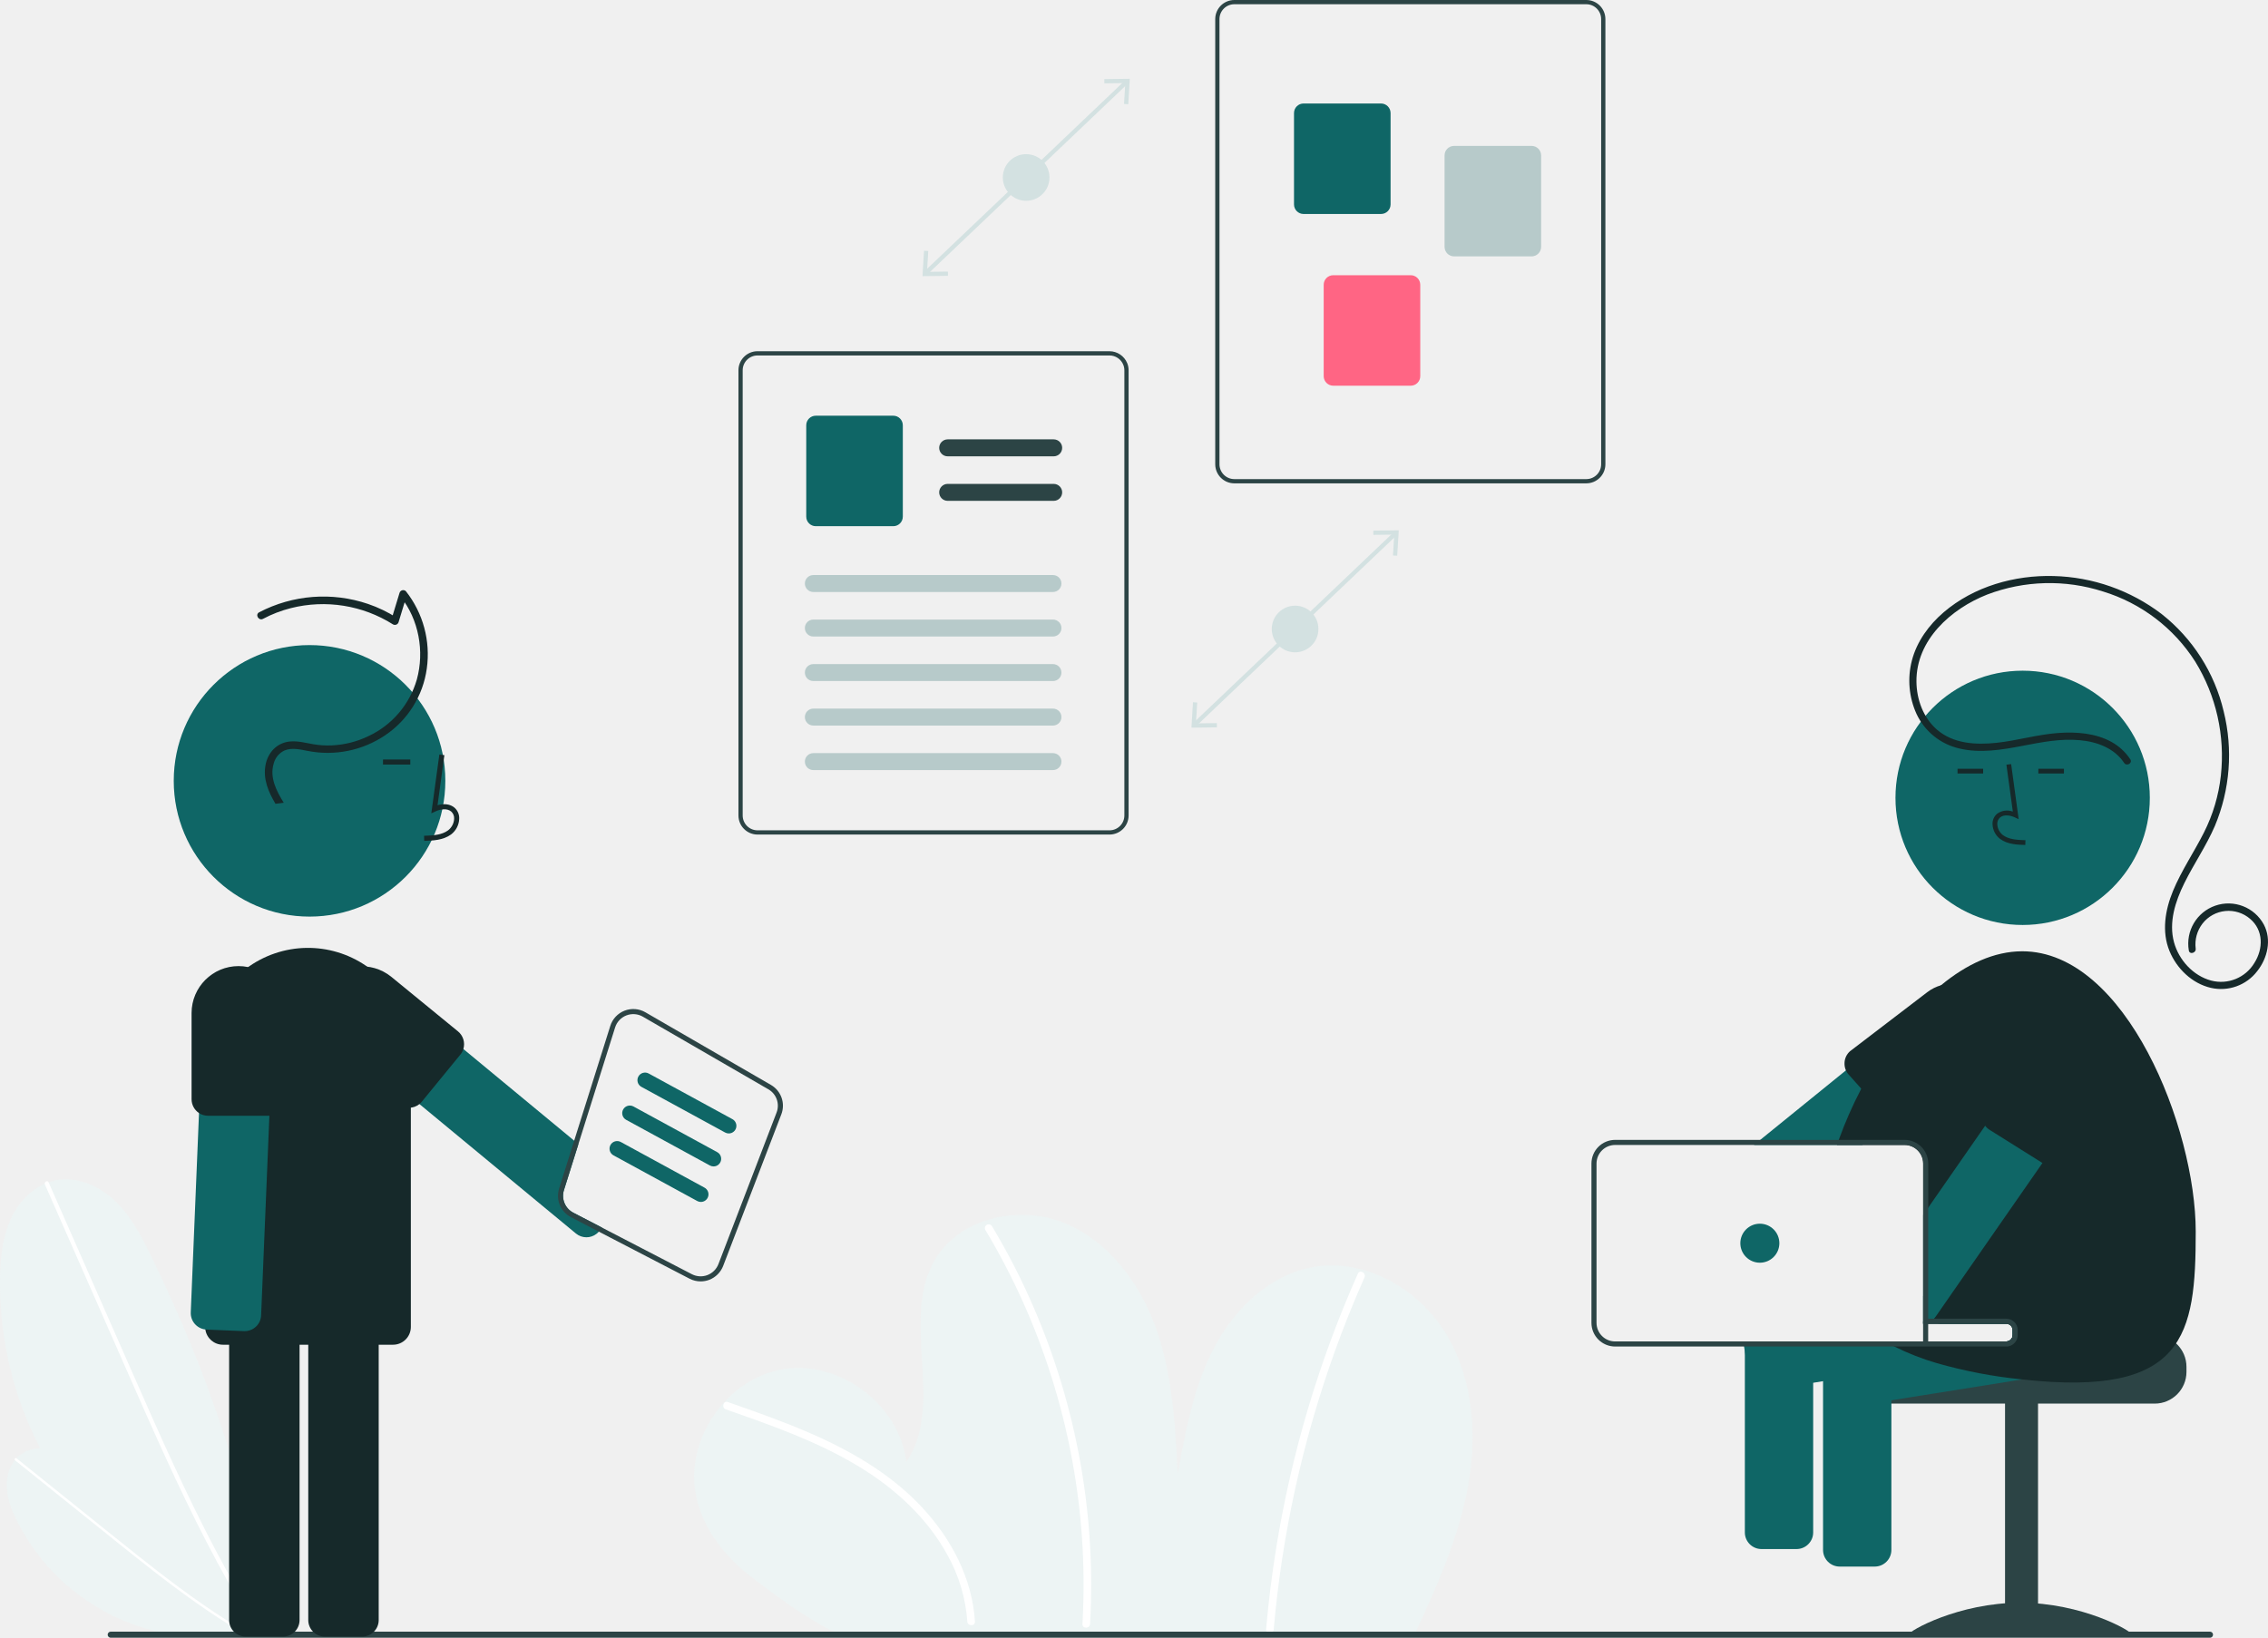
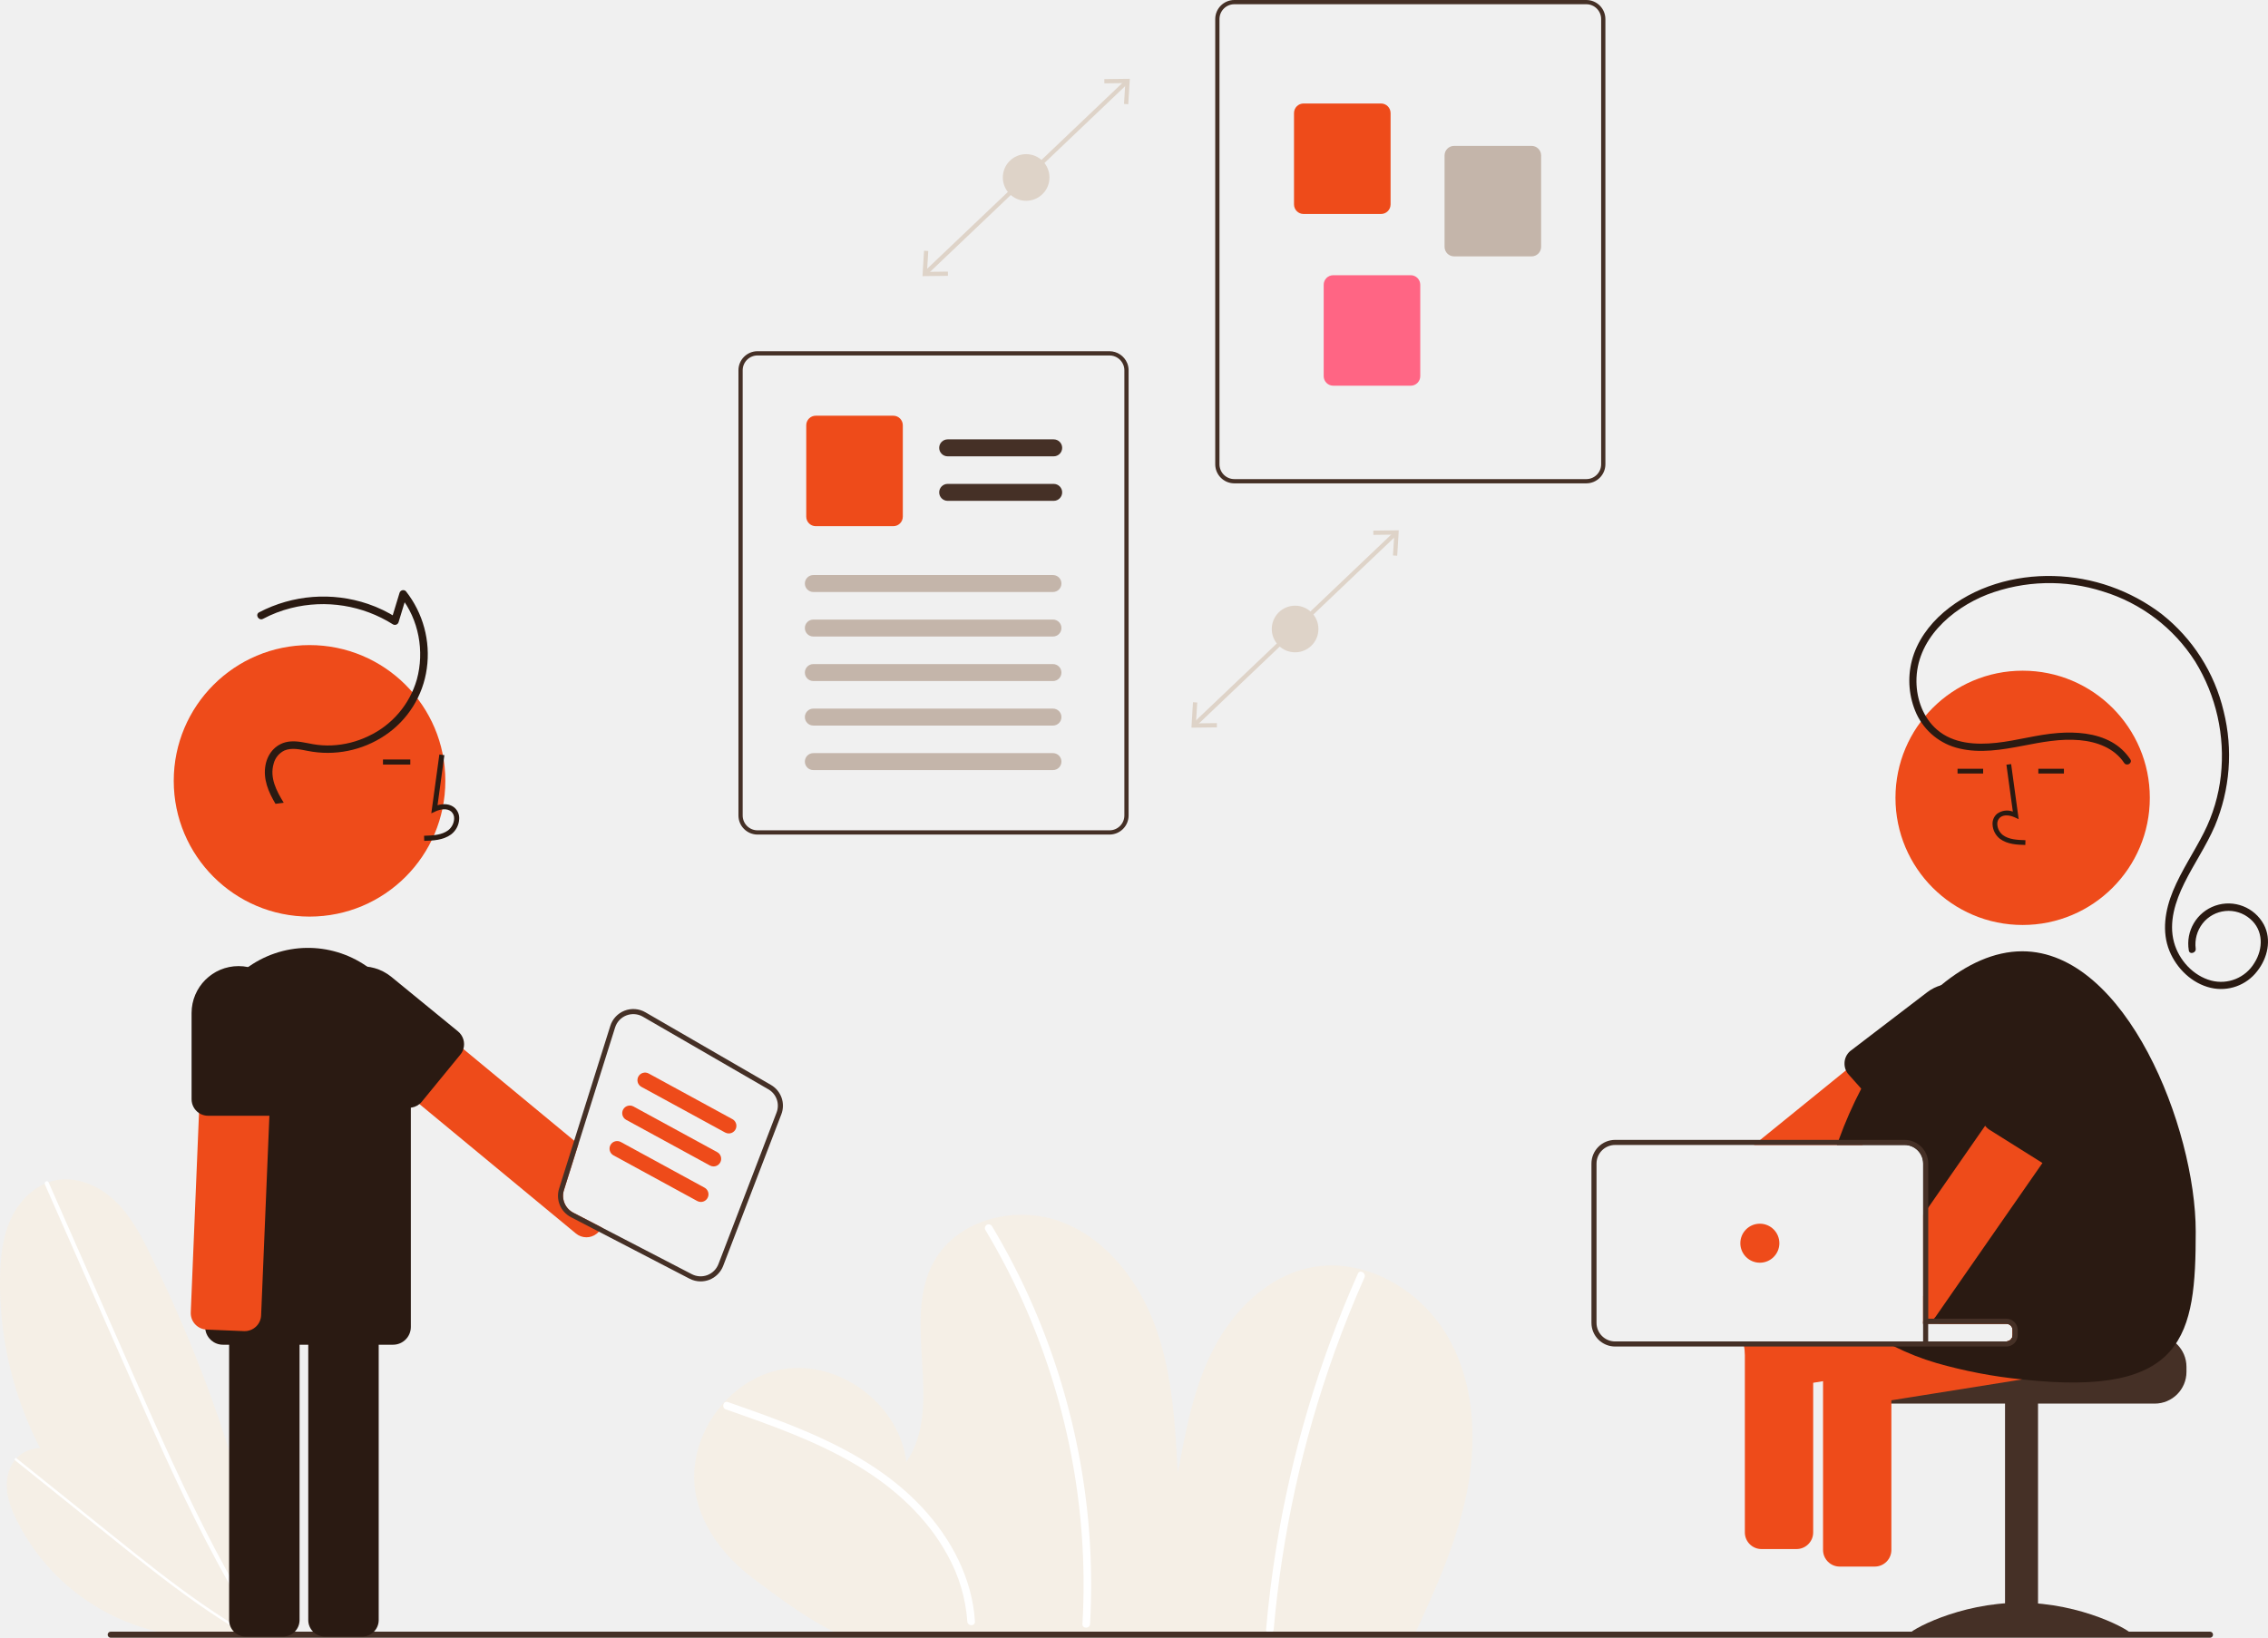
<svg xmlns="http://www.w3.org/2000/svg" id="b589f143-9323-4ccb-a169-5e39553f7adc" data-name="Layer 1" width="893.867" height="645.616" viewBox="0 0 893.867 645.616">
-   <path d="M710.155,772.465c8.799-19.006,17.592-38.294,21.411-58.887s2.216-42.943-8.721-60.804-32.473-29.974-53.024-25.936c-16.879,3.316-30.433,16.611-38.369,31.873s-11.12,32.476-14.207,49.399c-.997-19.226-2.054-38.761-8.44-56.922s-18.962-35.086-36.886-42.114-41.239-1.501-50.685,15.273c-13.308,23.633,4.338,56.782-10.965,79.175-2.625-22.462-26.114-40.208-48.439-36.596s-39.019,27.861-34.426,50.004c2.733,13.176,11.723,24.383,22.47,32.48s23.248,17.481,35.614,22.788Z" transform="translate(-153.0666 -127.1921)" fill="#EDF4F4" />
+   <path d="M710.155,772.465c8.799-19.006,17.592-38.294,21.411-58.887s2.216-42.943-8.721-60.804-32.473-29.974-53.024-25.936c-16.879,3.316-30.433,16.611-38.369,31.873s-11.12,32.476-14.207,49.399c-.997-19.226-2.054-38.761-8.44-56.922s-18.962-35.086-36.886-42.114-41.239-1.501-50.685,15.273c-13.308,23.633,4.338,56.782-10.965,79.175-2.625-22.462-26.114-40.208-48.439-36.596s-39.019,27.861-34.426,50.004c2.733,13.176,11.723,24.383,22.47,32.48s23.248,17.481,35.614,22.788Z" transform="translate(-153.0666 -127.1921)" fill="#F5EFE6" />
  <path d="M439.126,682.795c17.733,6.198,35.63,12.467,51.819,22.158,14.51,8.685,27.43,20.379,35.59,35.354a62.871,62.871,0,0,1,7.777,26.122c.118,1.918,3.119,1.931,3,0-1.049-17.079-9.372-32.708-20.897-45.068-12.636-13.552-29.011-22.808-45.917-29.989-10.024-4.258-20.297-7.877-30.574-11.469-1.826-.638-2.611,2.259-.798,2.893Z" transform="translate(-153.0666 -127.1921)" fill="#FFFFFF" />
  <path d="M541.412,612.051a270.255,270.255,0,0,1,25.994,57.706,273.524,273.524,0,0,1,11.99,62.141,270.113,270.113,0,0,1,.286,35.505c-.111,1.929,2.889,1.922,3,0a273.671,273.671,0,0,0-3.846-63.747,276.936,276.936,0,0,0-18.413-61.145,270.011,270.011,0,0,0-16.42-31.974,1.501,1.501,0,0,0-2.59,1.514Z" transform="translate(-153.0666 -127.1921)" fill="#FFFFFF" />
  <path d="M688.244,629.284a437.368,437.368,0,0,0-32.262,108.527q-2.53,15.767-3.917,31.688c-.168,1.923,2.833,1.912,3,0a435.796,435.796,0,0,1,24.009-109.369q5.341-14.875,11.76-29.332c.777-1.749-1.808-3.277-2.59-1.514Z" transform="translate(-153.0666 -127.1921)" fill="#FFFFFF" />
-   <path d="M259.136,770.221A141.781,141.781,0,0,1,153.083,630.827c.122-7.912.954-15.99,4.28-23.17s9.504-13.39,17.232-15.091c8.434-1.857,17.333,1.939,23.619,7.861s10.406,13.736,14.198,21.495c22.838,46.734,40.189,96.88,46.686,148.488Z" transform="translate(-153.0666 -127.1921)" fill="#EDF4F4" />
+   <path d="M259.136,770.221A141.781,141.781,0,0,1,153.083,630.827c.122-7.912.954-15.99,4.28-23.17s9.504-13.39,17.232-15.091c8.434-1.857,17.333,1.939,23.619,7.861s10.406,13.736,14.198,21.495c22.838,46.734,40.189,96.88,46.686,148.488Z" transform="translate(-153.0666 -127.1921)" fill="#F5EFE6" />
  <path d="M170.768,594.124l16.006,36.367,16.006,36.367c5.069,11.518,10.129,23.04,15.368,34.482,5.194,11.341,10.565,22.603,16.295,33.684,5.722,11.065,11.804,21.949,18.405,32.515q1.233,1.974,2.49,3.932c.58.904,2.03.065,1.446-.845-6.728-10.488-12.927-21.305-18.742-32.324-5.821-11.03-11.261-22.257-16.5-33.574-5.267-11.377-10.332-22.847-15.383-34.321q-7.975-18.117-15.948-36.235l-16.006-36.367-1.992-4.526c-.433-.984-1.876-.133-1.446.845Z" transform="translate(-153.0666 -127.1921)" fill="#FFFFFF" />
-   <path d="M252.459,770.473a82.967,82.967,0,0,1-92.692-43.741c-2.073-4.141-3.822-8.559-4.033-13.185s1.319-9.518,4.872-12.487c3.877-3.241,9.523-3.673,14.385-2.295s9.111,4.322,13.174,7.327c24.473,18.098,47.02,39.449,64.325,64.489Z" transform="translate(-153.0666 -127.1921)" fill="#EDF4F4" />
+   <path d="M252.459,770.473a82.967,82.967,0,0,1-92.692-43.741c-2.073-4.141-3.822-8.559-4.033-13.185s1.319-9.518,4.872-12.487c3.877-3.241,9.523-3.673,14.385-2.295s9.111,4.322,13.174,7.327c24.473,18.098,47.02,39.449,64.325,64.489Z" transform="translate(-153.0666 -127.1921)" fill="#F5EFE6" />
  <path d="M159.041,702.903l18.128,14.56,18.128,14.56c5.741,4.611,11.479,9.228,17.288,13.753,5.758,4.486,11.587,8.883,17.554,13.089,5.958,4.2,12.054,8.209,18.333,11.913q1.173.692,2.354,1.369c.545.313,1.072-.514.523-.829-6.324-3.629-12.463-7.572-18.457-11.722-6-4.155-11.855-8.516-17.63-12.977-5.806-4.485-11.532-9.072-17.252-13.666q-9.032-7.253-18.062-14.507L161.819,703.886l-2.256-1.812c-.491-.394-1.01.438-.523.829Z" transform="translate(-153.0666 -127.1921)" fill="#FFFFFF" />
-   <path d="M1024.033,772.808h-827.294a1.191,1.191,0,1,1,0-2.381h827.294a1.191,1.191,0,1,1,0,2.381Z" transform="translate(-153.0666 -127.1921)" fill="#2C4445" />
-   <path d="M1002.3,653.515H946.29a2.501,2.501,0,0,1-2.5,2.5h-54.98a12.86,12.86,0,0,0-2.11,2,12.41,12.41,0,0,0-2.9,8v2a12.505,12.505,0,0,0,12.5,12.5h106a12.511,12.511,0,0,0,12.5-12.5v-2A12.517,12.517,0,0,0,1002.3,653.515Z" transform="translate(-153.0666 -127.1921)" fill="#2C4445" />
-   <rect x="790.228" y="552.827" width="13" height="92" fill="#2C4445" />
-   <path d="M993.295,771.562c0,1.405-19.699.543-44,.543s-44,.861-44-.543,19.699-12.543,44-12.543S993.295,770.158,993.295,771.562Z" transform="translate(-153.0666 -127.1921)" fill="#2C4445" />
-   <path d="M999.85,656.395l-2.18-13.64a6.574,6.574,0,0,0-7.52-5.45l-22.49,3.59-38.52,6.15-12.53,2H943.79a2.501,2.501,0,0,1,2.5,2.5v1.97a2.501,2.501,0,0,1-2.5,2.5H874.62a6.332,6.332,0,0,0-2.43,2,6.487,6.487,0,0,0-1.24,4.96l.62,3.88.75,4.71.81,5.06a6.561,6.561,0,0,0,7.5,5.44l17.87-2.85,51.54-8.23,44.36-7.08A6.587,6.587,0,0,0,999.85,656.395Z" transform="translate(-153.0666 -127.1921)" fill="#0F6666" />
-   <path d="M897.13,658.015a6.356,6.356,0,0,0-2.53-2H875.48a6.321,6.321,0,0,0-2.54,2,6.465,6.465,0,0,0-1.37,3.99v76.21a6.56,6.56,0,0,0,6.55,6.55H891.95a6.559,6.559,0,0,0,6.55-6.55v-76.21A6.484,6.484,0,0,0,897.13,658.015Z" transform="translate(-153.0666 -127.1921)" fill="#0F6666" />
-   <path d="M938.75,528.215l-.13-.17-8.58-10.57a6.315,6.315,0,0,0-1.63-1.43,4.813,4.813,0,0,0-1.06-.54,6.3,6.3,0,0,0-1.71-.42,6.648,6.648,0,0,0-1.18-.02.032.032,0,0,0-.02.01,6.485,6.485,0,0,0-3.62,1.44l-17.61,14.28-22.63,18.36-33.77,27.4-2.46,2h42.73l2.47-2,8.17-6.63.58-.46,39.46-32.01.03-.02a6.457,6.457,0,0,0,1.87-2.45,6.599,6.599,0,0,0,.52-1.97A6.501,6.501,0,0,0,938.75,528.215Z" transform="translate(-153.0666 -127.1921)" fill="#0F6666" />
-   <path d="M938.62,528.045a16.303,16.303,0,0,0-3.56-7.3,16.118,16.118,0,0,0-6.65-4.7c-.4-.15-.79-.29-1.19-.4a17.148,17.148,0,0,0-2.76-.58.032.032,0,0,0-.02.01,16.314,16.314,0,0,0-11.8,3.26l-30.46,23.28a6.462,6.462,0,0,0-2.15,4.57,6.633,6.633,0,0,0,.55,2.97c.1.21.21.42.33.62a5.756,5.756,0,0,0,.84,1.12l4.88,5.48,11.35,12.73.32.36.73.83a6.549,6.549,0,0,0,9.27.41l26.27-28.22a16.214,16.214,0,0,0,3.19-5.03A16.466,16.466,0,0,0,938.62,528.045Z" transform="translate(-153.0666 -127.1921)" fill="#16292A" />
-   <circle cx="797.167" cy="314.521" r="50.122" fill="#0F6666" />
-   <path d="M969.03,649.495l-1.37-8.6-.81-5.05a6.563,6.563,0,0,0-7.51-5.44l-36.43,5.81-9.88,1.58-2,.32v10.93H943.79a2.501,2.501,0,0,1,2.5,2.5v1.97a2.501,2.501,0,0,1-2.5,2.5H840.12c0,.02.01.04.01.06l.62,3.88,1.56,9.76a6.561,6.561,0,0,0,7.5,5.44l17.87-2.85,3.89-.62.75-.12,26.18-4.18,17.81-2.85,28.26-4.51.42-.07,18.59-2.96A6.568,6.568,0,0,0,969.03,649.495Z" transform="translate(-153.0666 -127.1921)" fill="#0F6666" />
-   <path d="M1018.45,612.715c0,40.86-4.15,65.3-68.15,58.3-.09-.01-.17-.02-.26-.03a190.03,190.03,0,0,1-33.73-6.45,100.174,100.174,0,0,1-16.64-6.52c-1.26-.64-2.47-1.31-3.66-2H943.79a2.501,2.501,0,0,0,2.5-2.5v-1.97a2.501,2.501,0,0,0-2.5-2.5H911.03v-63.16a7.341,7.341,0,0,0-7.33-7.33H877.05c.23-.66.46-1.33.71-2a163.829,163.829,0,0,1,8.87-20.18,153.933,153.933,0,0,1,16.58-25.58,106.531,106.531,0,0,1,14.84-15.19c10.03-8.28,20.95-13.4,32.03-13.4C990.94,502.205,1018.45,571.855,1018.45,612.715Z" transform="translate(-153.0666 -127.1921)" fill="#16292A" />
-   <path d="M951.287,460.289l.052-1.873c-3.485-.097-6.557-.316-8.865-2.002a5.758,5.758,0,0,1-2.23-4.241,3.291,3.291,0,0,1,1.08-2.711c1.532-1.294,3.998-.875,5.795-.051l1.55.711-2.972-21.718-1.856.254,2.528,18.474a6.612,6.612,0,0,0-6.254.9,5.124,5.124,0,0,0-1.742,4.207,7.616,7.616,0,0,0,2.997,5.688C944.335,460.095,948.189,460.203,951.287,460.289Z" transform="translate(-153.0666 -127.1921)" fill="#16292A" />
-   <rect x="771.509" y="303.059" width="10.088" height="1.873" fill="#16292A" />
-   <rect x="803.351" y="303.059" width="10.088" height="1.873" fill="#16292A" />
-   <path d="M990.235,427.941c-3.898-5.868-10.757-8.355-17.521-8.96-7.613-.681-14.969.787-22.402,2.213-8.18,1.57-16.838,3.038-25.081,1.054a24.725,24.725,0,0,1-16.807-13.578,31.627,31.627,0,0,1-1.841-21.089c1.932-7.479,6.726-14.06,12.538-19.031,11.863-10.145,27.916-14.705,43.356-14.275a73.301,73.301,0,0,1,42.494,14.942,69.019,69.019,0,0,1,24.485,38.371,71.952,71.952,0,0,1-3.484,45.257c-3.379,7.838-8.265,14.904-12.036,22.545-3.511,7.114-6.215,15.385-4.03,23.32,1.917,6.963,7.544,13.149,14.609,15.039a15.342,15.342,0,0,0,17.06-6.965c3.532-5.569,3.616-12.863-1.686-17.36a13.016,13.016,0,0,0-18.777,1.874,13.398,13.398,0,0,0-2.68,9.823c.261,1.769-2.446,2.532-2.709.747a15.849,15.849,0,0,1,29.55-10.234c3.198,6.012,1.472,13.264-2.587,18.404a17.938,17.938,0,0,1-18.289,6.577c-7.389-1.706-13.434-7.579-16.276-14.481-3.165-7.683-1.715-16.257,1.37-23.712,3.335-8.059,8.287-15.287,12.203-23.053a65.656,65.656,0,0,0,6.662-22.432,70.98,70.98,0,0,0-10.123-44.96,65.97,65.97,0,0,0-36.336-27.615,68.944,68.944,0,0,0-45.621,1.206c-14.276,5.625-28.061,17.883-27.896,34.347.071,7.033,2.681,14.205,8.068,18.896,6.438,5.606,15.402,6.085,23.494,5.21,8.144-.88,16.053-3.259,24.232-3.866,7.114-.528,14.789.021,21.142,3.555a21.138,21.138,0,0,1,7.343,6.812c1.003,1.51-1.429,2.919-2.426,1.418Z" transform="translate(-153.0666 -127.1921)" fill="#16292A" />
-   <path d="M980.03,542.545l-3.97-2.76-7.39-5.13a6.564,6.564,0,0,0-9.12,1.65l-24.09,34.67-22.43,32.28-2,2.88v42.91H911.21a6.531,6.531,0,0,0,4.09-2,5.831,5.831,0,0,0,.63-.77l6.98-10.06,17.25-24.83,17.88-25.72,1.7-2.45,21.92-31.55a5.682,5.682,0,0,0,.33-.52,5.269,5.269,0,0,0,.27-.53A6.55,6.55,0,0,0,980.03,542.545Z" transform="translate(-153.0666 -127.1921)" fill="#0F6666" />
-   <path d="M980.1,528.825a16.088,16.088,0,0,0-2.22-1.22,16.359,16.359,0,0,0-19.98,5.16l-22.76,30.86a6.525,6.525,0,0,0,2.18,9.04l20.72,13,.26.16,1.04.65a6.573,6.573,0,0,0,9.01-2.2l16.07-31.9.27-.53.01-.01.99-1.99A16.363,16.363,0,0,0,980.1,528.825Z" transform="translate(-153.0666 -127.1921)" fill="#16292A" />
-   <path d="M840.75,656.015v75.29a6.559,6.559,0,0,0,6.55,6.55h13.83a6.56,6.56,0,0,0,6.55-6.55v-75.29Z" transform="translate(-153.0666 -127.1921)" fill="#0F6666" />
-   <path d="M943.79,647.045H913.03v-61.16a9.34,9.34,0,0,0-9.33-9.33H789.63a9.342,9.342,0,0,0-9.34,9.33v62.8a9.342,9.342,0,0,0,9.34,9.33H943.79c.16,0,.31-.01.46-.02.14-.01.28-.04.42-.06a4.516,4.516,0,0,0,3.62-4.42v-1.97A4.5,4.5,0,0,0,943.79,647.045Zm0,8.97H789.63a7.343,7.343,0,0,1-7.34-7.33v-62.8a7.343,7.343,0,0,1,7.34-7.33H903.7a7.341,7.341,0,0,1,7.33,7.33v63.16H943.79a2.501,2.501,0,0,1,2.5,2.5v1.97A2.501,2.501,0,0,1,943.79,656.015Z" transform="translate(-153.0666 -127.1921)" fill="#2C4445" />
-   <circle cx="693.595" cy="490.094" r="7.69" fill="#0F6666" />
-   <circle cx="121.996" cy="307.821" r="53.519" fill="#0F6666" />
-   <path d="M264.63,636.345H249.87a6.506,6.506,0,0,0-6.5,6.5v123.01a6.506,6.506,0,0,0,6.5,6.5h14.76a6.506,6.506,0,0,0,6.5-6.5v-123.01A6.506,6.506,0,0,0,264.63,636.345Z" transform="translate(-153.0666 -127.1921)" fill="#16292A" />
-   <path d="M295.82,636.345H281.06a6.506,6.506,0,0,0-6.5,6.5v123.01a6.506,6.506,0,0,0,6.5,6.5h14.76a6.5,6.5,0,0,0,6.5-6.5v-123.01A6.5,6.5,0,0,0,295.82,636.345Z" transform="translate(-153.0666 -127.1921)" fill="#16292A" />
-   <path d="M306.51,516.595a40.533,40.533,0,0,0-72.59,24.77v108.94a5.36,5.36,0,0,0,.08.99,6.996,6.996,0,0,0,6.92,6.01h67.07a7.014,7.014,0,0,0,7-7v-108.94A40.251,40.251,0,0,0,306.51,516.595Z" transform="translate(-153.0666 -127.1921)" fill="#16292A" />
-   <path d="M320.258,458.671l-.056-2c3.721-.104,7.001-.337,9.466-2.138a6.148,6.148,0,0,0,2.381-4.528,3.514,3.514,0,0,0-1.153-2.895c-1.636-1.382-4.269-.935-6.188-.055l-1.655.759,3.173-23.19,1.981.271-2.699,19.727c2.607-.767,5.023-.437,6.678.961a5.471,5.471,0,0,1,1.86,4.492,8.133,8.133,0,0,1-3.2,6.073C327.681,458.463,323.565,458.579,320.258,458.671Z" transform="translate(-153.0666 -127.1921)" fill="#16292A" />
-   <rect x="150.942" y="299.405" width="10.771" height="2" fill="#16292A" />
-   <path d="M259.37,518.135a6.451,6.451,0,0,0-4.52-2.09l-11.63-.48-3.11-.13a6.51,6.51,0,0,0-6.77,6.22l-1.84,44.32-3.25,78.59a6.511,6.511,0,0,0,5.75,6.73c.16.02.31.03.47.04l8.9.37,5.85.24a6.469,6.469,0,0,0,1.4-.09,6.535,6.535,0,0,0,3.27-1.62,6.45,6.45,0,0,0,2.09-4.52l.39-9.37,2.87-69.31,1.84-44.23A6.498,6.498,0,0,0,259.37,518.135Z" transform="translate(-153.0666 -127.1921)" fill="#0F6666" />
-   <path d="M250.85,508.435a18.089,18.089,0,0,0-3.78-.39,18.522,18.522,0,0,0-18.5,18.5v34a6.528,6.528,0,0,0,2.93,5.43,6.406,6.406,0,0,0,2.42.96,6.229,6.229,0,0,0,1.15.11h24a.92.92,0,0,0,.17-.01,6.496,6.496,0,0,0,6.33-6.49v-34A18.529,18.529,0,0,0,250.85,508.435Z" transform="translate(-153.0666 -127.1921)" fill="#16292A" />
-   <path d="M379.03,605.265a7.484,7.484,0,0,1-3.7-8.91l5.69-18.11-1.66-1.38-43.67-36.13-29.18-24.14-3.55-2.94a6.499,6.499,0,0,0-9.15.86l-9.41,11.38a6.488,6.488,0,0,0,.86,9.15l29.73,24.6,3.38,2.79,61.67,51.02a6.493,6.493,0,0,0,8.15.12,5.89,5.89,0,0,0,.88-.85,1.38,1.38,0,0,0,.12-.13l1.19-1.44Z" transform="translate(-153.0666 -127.1921)" fill="#0F6666" />
-   <path d="M333.59,533.795l-26.31-21.53a18.501,18.501,0,0,0-23.44,28.63l26.31,21.53a6.496,6.496,0,0,0,8.22.01,5.387,5.387,0,0,0,.93-.92L334.5,542.945a6.427,6.427,0,0,0,1.19-2.21A6.535,6.535,0,0,0,333.59,533.795Z" transform="translate(-153.0666 -127.1921)" fill="#16292A" />
-   <path d="M261.645,444.075c-2.787-4.656-4.968-9.786-3.933-15.302.924-4.926,4.469-8.762,9.567-9.266,3.07-.303,6.125.516,9.123,1.05a34.246,34.246,0,0,0,7.448.482,36.994,36.994,0,0,0,14.451-3.664,35.469,35.469,0,0,0,19.056-22.331c3.042-11.074.783-23.649-6.44-32.663l2.507-.662-3.264,10.724a1.515,1.515,0,0,1-2.204.896,51.664,51.664,0,0,0-40.201-6.427,48.947,48.947,0,0,0-11.031,4.243c-1.704.906-3.221-1.683-1.514-2.59a54.697,54.697,0,0,1,42.915-3.288,52.214,52.214,0,0,1,11.345,5.472l-2.204.896,3.264-10.724a1.512,1.512,0,0,1,2.507-.662,40.207,40.207,0,0,1,8.241,30.483,37.94,37.94,0,0,1-16.429,26.319,40.458,40.458,0,0,1-30.554,6.142c-2.936-.564-6.265-1.372-9.146-.143a7.9,7.9,0,0,0-4.234,5.208c-1.632,5.531,1.145,10.784,3.982,15.383Z" transform="translate(-153.0666 -127.1921)" fill="#16292A" />
-   <path d="M456.89,554.875l-49.47-28.63a9.503,9.503,0,0,0-13.82,5.37l-14.24,45.25-5.94,18.89a9.483,9.483,0,0,0,4.69,11.28l10.96,5.69,35.76,18.55a9.478,9.478,0,0,0,4.38,1.07,9.655,9.655,0,0,0,3.3-.59l.07-.03a9.55,9.55,0,0,0,5.5-5.48L461,566.495A9.459,9.459,0,0,0,456.89,554.875Zm2.24,10.91-22.92,59.75a7.529,7.529,0,0,1-4.35,4.32l-.05.02a7.532,7.532,0,0,1-6.06-.37l-35.37-18.35-11.35-5.89a7.484,7.484,0,0,1-3.7-8.91l5.69-18.11,14.48-46.03a7.517,7.517,0,0,1,10.91-4.24l49.47,28.63A7.47,7.47,0,0,1,459.13,565.785Z" transform="translate(-153.0666 -127.1921)" fill="#2C4445" />
-   <path d="M440.292,574.019a2.99,2.99,0,0,1-1.434-.367l-33-18a3,3,0,0,1,2.873-5.268l33,18a3,3,0,0,1-1.439,5.634Z" transform="translate(-153.0666 -127.1921)" fill="#0F6666" />
-   <path d="M434.292,587.019a2.99,2.99,0,0,1-1.434-.367l-33-18a3,3,0,0,1,2.873-5.268l33,18a3,3,0,0,1-1.439,5.634Z" transform="translate(-153.0666 -127.1921)" fill="#0F6666" />
-   <path d="M429.292,601.019a2.99,2.99,0,0,1-1.434-.367l-33-18a3,3,0,0,1,2.873-5.268l33,18a3,3,0,0,1-1.439,5.634Z" transform="translate(-153.0666 -127.1921)" fill="#0F6666" />
-   <path d="M778.266,317.735H639.537a7.53,7.53,0,0,1-7.521-7.521v-175.5a7.53,7.53,0,0,1,7.521-7.521H778.266a7.53,7.53,0,0,1,7.521,7.521v175.5A7.53,7.53,0,0,1,778.266,317.735ZM639.537,128.863a5.857,5.857,0,0,0-5.85,5.85v175.5a5.857,5.857,0,0,0,5.85,5.85H778.266a5.857,5.857,0,0,0,5.85-5.85v-175.5a5.857,5.857,0,0,0-5.85-5.85Z" transform="translate(-153.0666 -127.1921)" fill="#2C4445" />
-   <path d="M697.361,211.55h-30.537a3.765,3.765,0,0,1-3.761-3.761V171.754a3.765,3.765,0,0,1,3.761-3.761h30.537a3.765,3.765,0,0,1,3.761,3.761v36.036A3.765,3.765,0,0,1,697.361,211.55Z" transform="translate(-153.0666 -127.1921)" fill="#0F6666" />
-   <path d="M756.697,228.265h-30.537a3.765,3.765,0,0,1-3.761-3.761V188.468a3.765,3.765,0,0,1,3.761-3.761h30.537a3.765,3.765,0,0,1,3.761,3.761v36.036A3.765,3.765,0,0,1,756.697,228.265Z" transform="translate(-153.0666 -127.1921)" fill="#B7CACA" />
+   <path d="M1024.033,772.808h-827.294a1.191,1.191,0,1,1,0-2.381h827.294a1.191,1.191,0,1,1,0,2.381Z" transform="translate(-153.0666 -127.1921)" fill="#453026" />
+   <path d="M1002.3,653.515H946.29a2.501,2.501,0,0,1-2.5,2.5h-54.98a12.86,12.86,0,0,0-2.11,2,12.41,12.41,0,0,0-2.9,8v2a12.505,12.505,0,0,0,12.5,12.5h106a12.511,12.511,0,0,0,12.5-12.5v-2A12.517,12.517,0,0,0,1002.3,653.515Z" transform="translate(-153.0666 -127.1921)" fill="#453026" />
+   <rect x="790.228" y="552.827" width="13" height="92" fill="#453026" />
+   <path d="M993.295,771.562c0,1.405-19.699.543-44,.543s-44,.861-44-.543,19.699-12.543,44-12.543S993.295,770.158,993.295,771.562Z" transform="translate(-153.0666 -127.1921)" fill="#453026" />
+   <path d="M999.85,656.395l-2.18-13.64a6.574,6.574,0,0,0-7.52-5.45l-22.49,3.59-38.52,6.15-12.53,2H943.79a2.501,2.501,0,0,1,2.5,2.5v1.97a2.501,2.501,0,0,1-2.5,2.5H874.62a6.332,6.332,0,0,0-2.43,2,6.487,6.487,0,0,0-1.24,4.96l.62,3.88.75,4.71.81,5.06a6.561,6.561,0,0,0,7.5,5.44l17.87-2.85,51.54-8.23,44.36-7.08A6.587,6.587,0,0,0,999.85,656.395Z" transform="translate(-153.0666 -127.1921)" fill="#EE4B1A" />
+   <path d="M897.13,658.015a6.356,6.356,0,0,0-2.53-2H875.48a6.321,6.321,0,0,0-2.54,2,6.465,6.465,0,0,0-1.37,3.99v76.21a6.56,6.56,0,0,0,6.55,6.55H891.95a6.559,6.559,0,0,0,6.55-6.55v-76.21A6.484,6.484,0,0,0,897.13,658.015Z" transform="translate(-153.0666 -127.1921)" fill="#EE4B1A" />
+   <path d="M938.75,528.215l-.13-.17-8.58-10.57a6.315,6.315,0,0,0-1.63-1.43,4.813,4.813,0,0,0-1.06-.54,6.3,6.3,0,0,0-1.71-.42,6.648,6.648,0,0,0-1.18-.02.032.032,0,0,0-.02.01,6.485,6.485,0,0,0-3.62,1.44l-17.61,14.28-22.63,18.36-33.77,27.4-2.46,2h42.73l2.47-2,8.17-6.63.58-.46,39.46-32.01.03-.02a6.457,6.457,0,0,0,1.87-2.45,6.599,6.599,0,0,0,.52-1.97A6.501,6.501,0,0,0,938.75,528.215Z" transform="translate(-153.0666 -127.1921)" fill="#EE4B1A" />
+   <path d="M938.62,528.045a16.303,16.303,0,0,0-3.56-7.3,16.118,16.118,0,0,0-6.65-4.7c-.4-.15-.79-.29-1.19-.4a17.148,17.148,0,0,0-2.76-.58.032.032,0,0,0-.02.01,16.314,16.314,0,0,0-11.8,3.26l-30.46,23.28a6.462,6.462,0,0,0-2.15,4.57,6.633,6.633,0,0,0,.55,2.97c.1.21.21.42.33.62a5.756,5.756,0,0,0,.84,1.12l4.88,5.48,11.35,12.73.32.36.73.83a6.549,6.549,0,0,0,9.27.41l26.27-28.22a16.214,16.214,0,0,0,3.19-5.03A16.466,16.466,0,0,0,938.62,528.045Z" transform="translate(-153.0666 -127.1921)" fill="#2A1A12" />
+   <circle cx="797.167" cy="314.521" r="50.122" fill="#EE4B1A" />
+   <path d="M969.03,649.495l-1.37-8.6-.81-5.05a6.563,6.563,0,0,0-7.51-5.44l-36.43,5.81-9.88,1.58-2,.32v10.93H943.79a2.501,2.501,0,0,1,2.5,2.5v1.97a2.501,2.501,0,0,1-2.5,2.5H840.12c0,.02.01.04.01.06l.62,3.88,1.56,9.76a6.561,6.561,0,0,0,7.5,5.44l17.87-2.85,3.89-.62.75-.12,26.18-4.18,17.81-2.85,28.26-4.51.42-.07,18.59-2.96A6.568,6.568,0,0,0,969.03,649.495Z" transform="translate(-153.0666 -127.1921)" fill="#EE4B1A" />
+   <path d="M1018.45,612.715c0,40.86-4.15,65.3-68.15,58.3-.09-.01-.17-.02-.26-.03a190.03,190.03,0,0,1-33.73-6.45,100.174,100.174,0,0,1-16.64-6.52c-1.26-.64-2.47-1.31-3.66-2H943.79a2.501,2.501,0,0,0,2.5-2.5v-1.97a2.501,2.501,0,0,0-2.5-2.5H911.03v-63.16a7.341,7.341,0,0,0-7.33-7.33H877.05c.23-.66.46-1.33.71-2a163.829,163.829,0,0,1,8.87-20.18,153.933,153.933,0,0,1,16.58-25.58,106.531,106.531,0,0,1,14.84-15.19c10.03-8.28,20.95-13.4,32.03-13.4C990.94,502.205,1018.45,571.855,1018.45,612.715Z" transform="translate(-153.0666 -127.1921)" fill="#2A1A12" />
+   <path d="M951.287,460.289l.052-1.873c-3.485-.097-6.557-.316-8.865-2.002a5.758,5.758,0,0,1-2.23-4.241,3.291,3.291,0,0,1,1.08-2.711c1.532-1.294,3.998-.875,5.795-.051l1.55.711-2.972-21.718-1.856.254,2.528,18.474a6.612,6.612,0,0,0-6.254.9,5.124,5.124,0,0,0-1.742,4.207,7.616,7.616,0,0,0,2.997,5.688C944.335,460.095,948.189,460.203,951.287,460.289Z" transform="translate(-153.0666 -127.1921)" fill="#2A1A12" />
+   <rect x="771.509" y="303.059" width="10.088" height="1.873" fill="#2A1A12" />
+   <rect x="803.351" y="303.059" width="10.088" height="1.873" fill="#2A1A12" />
+   <path d="M990.235,427.941c-3.898-5.868-10.757-8.355-17.521-8.96-7.613-.681-14.969.787-22.402,2.213-8.18,1.57-16.838,3.038-25.081,1.054a24.725,24.725,0,0,1-16.807-13.578,31.627,31.627,0,0,1-1.841-21.089c1.932-7.479,6.726-14.06,12.538-19.031,11.863-10.145,27.916-14.705,43.356-14.275a73.301,73.301,0,0,1,42.494,14.942,69.019,69.019,0,0,1,24.485,38.371,71.952,71.952,0,0,1-3.484,45.257c-3.379,7.838-8.265,14.904-12.036,22.545-3.511,7.114-6.215,15.385-4.03,23.32,1.917,6.963,7.544,13.149,14.609,15.039a15.342,15.342,0,0,0,17.06-6.965c3.532-5.569,3.616-12.863-1.686-17.36a13.016,13.016,0,0,0-18.777,1.874,13.398,13.398,0,0,0-2.68,9.823c.261,1.769-2.446,2.532-2.709.747a15.849,15.849,0,0,1,29.55-10.234c3.198,6.012,1.472,13.264-2.587,18.404a17.938,17.938,0,0,1-18.289,6.577c-7.389-1.706-13.434-7.579-16.276-14.481-3.165-7.683-1.715-16.257,1.37-23.712,3.335-8.059,8.287-15.287,12.203-23.053a65.656,65.656,0,0,0,6.662-22.432,70.98,70.98,0,0,0-10.123-44.96,65.97,65.97,0,0,0-36.336-27.615,68.944,68.944,0,0,0-45.621,1.206c-14.276,5.625-28.061,17.883-27.896,34.347.071,7.033,2.681,14.205,8.068,18.896,6.438,5.606,15.402,6.085,23.494,5.21,8.144-.88,16.053-3.259,24.232-3.866,7.114-.528,14.789.021,21.142,3.555a21.138,21.138,0,0,1,7.343,6.812c1.003,1.51-1.429,2.919-2.426,1.418Z" transform="translate(-153.0666 -127.1921)" fill="#2A1A12" />
+   <path d="M980.03,542.545l-3.97-2.76-7.39-5.13a6.564,6.564,0,0,0-9.12,1.65l-24.09,34.67-22.43,32.28-2,2.88v42.91H911.21a6.531,6.531,0,0,0,4.09-2,5.831,5.831,0,0,0,.63-.77l6.98-10.06,17.25-24.83,17.88-25.72,1.7-2.45,21.92-31.55a5.682,5.682,0,0,0,.33-.52,5.269,5.269,0,0,0,.27-.53A6.55,6.55,0,0,0,980.03,542.545Z" transform="translate(-153.0666 -127.1921)" fill="#EE4B1A" />
+   <path d="M980.1,528.825a16.088,16.088,0,0,0-2.22-1.22,16.359,16.359,0,0,0-19.98,5.16l-22.76,30.86a6.525,6.525,0,0,0,2.18,9.04l20.72,13,.26.16,1.04.65a6.573,6.573,0,0,0,9.01-2.2l16.07-31.9.27-.53.01-.01.99-1.99A16.363,16.363,0,0,0,980.1,528.825Z" transform="translate(-153.0666 -127.1921)" fill="#2A1A12" />
+   <path d="M840.75,656.015v75.29a6.559,6.559,0,0,0,6.55,6.55h13.83a6.56,6.56,0,0,0,6.55-6.55v-75.29Z" transform="translate(-153.0666 -127.1921)" fill="#EE4B1A" />
+   <path d="M943.79,647.045H913.03v-61.16a9.34,9.34,0,0,0-9.33-9.33H789.63a9.342,9.342,0,0,0-9.34,9.33v62.8a9.342,9.342,0,0,0,9.34,9.33H943.79c.16,0,.31-.01.46-.02.14-.01.28-.04.42-.06a4.516,4.516,0,0,0,3.62-4.42v-1.97A4.5,4.5,0,0,0,943.79,647.045Zm0,8.97H789.63a7.343,7.343,0,0,1-7.34-7.33v-62.8a7.343,7.343,0,0,1,7.34-7.33H903.7a7.341,7.341,0,0,1,7.33,7.33v63.16H943.79a2.501,2.501,0,0,1,2.5,2.5v1.97A2.501,2.501,0,0,1,943.79,656.015Z" transform="translate(-153.0666 -127.1921)" fill="#453026" />
+   <circle cx="693.595" cy="490.094" r="7.69" fill="#EE4B1A" />
+   <circle cx="121.996" cy="307.821" r="53.519" fill="#EE4B1A" />
+   <path d="M264.63,636.345H249.87a6.506,6.506,0,0,0-6.5,6.5v123.01a6.506,6.506,0,0,0,6.5,6.5h14.76a6.506,6.506,0,0,0,6.5-6.5v-123.01A6.506,6.506,0,0,0,264.63,636.345Z" transform="translate(-153.0666 -127.1921)" fill="#2A1A12" />
+   <path d="M295.82,636.345H281.06a6.506,6.506,0,0,0-6.5,6.5v123.01a6.506,6.506,0,0,0,6.5,6.5h14.76a6.5,6.5,0,0,0,6.5-6.5v-123.01A6.5,6.5,0,0,0,295.82,636.345Z" transform="translate(-153.0666 -127.1921)" fill="#2A1A12" />
+   <path d="M306.51,516.595a40.533,40.533,0,0,0-72.59,24.77v108.94a5.36,5.36,0,0,0,.08.99,6.996,6.996,0,0,0,6.92,6.01h67.07a7.014,7.014,0,0,0,7-7v-108.94A40.251,40.251,0,0,0,306.51,516.595Z" transform="translate(-153.0666 -127.1921)" fill="#2A1A12" />
+   <path d="M320.258,458.671l-.056-2c3.721-.104,7.001-.337,9.466-2.138a6.148,6.148,0,0,0,2.381-4.528,3.514,3.514,0,0,0-1.153-2.895c-1.636-1.382-4.269-.935-6.188-.055l-1.655.759,3.173-23.19,1.981.271-2.699,19.727c2.607-.767,5.023-.437,6.678.961a5.471,5.471,0,0,1,1.86,4.492,8.133,8.133,0,0,1-3.2,6.073C327.681,458.463,323.565,458.579,320.258,458.671Z" transform="translate(-153.0666 -127.1921)" fill="#2A1A12" />
+   <rect x="150.942" y="299.405" width="10.771" height="2" fill="#2A1A12" />
+   <path d="M259.37,518.135a6.451,6.451,0,0,0-4.52-2.09l-11.63-.48-3.11-.13a6.51,6.51,0,0,0-6.77,6.22l-1.84,44.32-3.25,78.59a6.511,6.511,0,0,0,5.75,6.73c.16.02.31.03.47.04l8.9.37,5.85.24a6.469,6.469,0,0,0,1.4-.09,6.535,6.535,0,0,0,3.27-1.62,6.45,6.45,0,0,0,2.09-4.52l.39-9.37,2.87-69.31,1.84-44.23A6.498,6.498,0,0,0,259.37,518.135Z" transform="translate(-153.0666 -127.1921)" fill="#EE4B1A" />
+   <path d="M250.85,508.435a18.089,18.089,0,0,0-3.78-.39,18.522,18.522,0,0,0-18.5,18.5v34a6.528,6.528,0,0,0,2.93,5.43,6.406,6.406,0,0,0,2.42.96,6.229,6.229,0,0,0,1.15.11h24a.92.92,0,0,0,.17-.01,6.496,6.496,0,0,0,6.33-6.49v-34A18.529,18.529,0,0,0,250.85,508.435Z" transform="translate(-153.0666 -127.1921)" fill="#2A1A12" />
+   <path d="M379.03,605.265a7.484,7.484,0,0,1-3.7-8.91l5.69-18.11-1.66-1.38-43.67-36.13-29.18-24.14-3.55-2.94a6.499,6.499,0,0,0-9.15.86l-9.41,11.38a6.488,6.488,0,0,0,.86,9.15l29.73,24.6,3.38,2.79,61.67,51.02a6.493,6.493,0,0,0,8.15.12,5.89,5.89,0,0,0,.88-.85,1.38,1.38,0,0,0,.12-.13l1.19-1.44Z" transform="translate(-153.0666 -127.1921)" fill="#EE4B1A" />
+   <path d="M333.59,533.795l-26.31-21.53a18.501,18.501,0,0,0-23.44,28.63l26.31,21.53a6.496,6.496,0,0,0,8.22.01,5.387,5.387,0,0,0,.93-.92L334.5,542.945a6.427,6.427,0,0,0,1.19-2.21A6.535,6.535,0,0,0,333.59,533.795Z" transform="translate(-153.0666 -127.1921)" fill="#2A1A12" />
+   <path d="M261.645,444.075c-2.787-4.656-4.968-9.786-3.933-15.302.924-4.926,4.469-8.762,9.567-9.266,3.07-.303,6.125.516,9.123,1.05a34.246,34.246,0,0,0,7.448.482,36.994,36.994,0,0,0,14.451-3.664,35.469,35.469,0,0,0,19.056-22.331c3.042-11.074.783-23.649-6.44-32.663l2.507-.662-3.264,10.724a1.515,1.515,0,0,1-2.204.896,51.664,51.664,0,0,0-40.201-6.427,48.947,48.947,0,0,0-11.031,4.243c-1.704.906-3.221-1.683-1.514-2.59a54.697,54.697,0,0,1,42.915-3.288,52.214,52.214,0,0,1,11.345,5.472l-2.204.896,3.264-10.724a1.512,1.512,0,0,1,2.507-.662,40.207,40.207,0,0,1,8.241,30.483,37.94,37.94,0,0,1-16.429,26.319,40.458,40.458,0,0,1-30.554,6.142c-2.936-.564-6.265-1.372-9.146-.143a7.9,7.9,0,0,0-4.234,5.208c-1.632,5.531,1.145,10.784,3.982,15.383Z" transform="translate(-153.0666 -127.1921)" fill="#2A1A12" />
+   <path d="M456.89,554.875l-49.47-28.63a9.503,9.503,0,0,0-13.82,5.37l-14.24,45.25-5.94,18.89a9.483,9.483,0,0,0,4.69,11.28l10.96,5.69,35.76,18.55a9.478,9.478,0,0,0,4.38,1.07,9.655,9.655,0,0,0,3.3-.59l.07-.03a9.55,9.55,0,0,0,5.5-5.48L461,566.495A9.459,9.459,0,0,0,456.89,554.875Zm2.24,10.91-22.92,59.75a7.529,7.529,0,0,1-4.35,4.32l-.05.02a7.532,7.532,0,0,1-6.06-.37l-35.37-18.35-11.35-5.89a7.484,7.484,0,0,1-3.7-8.91l5.69-18.11,14.48-46.03a7.517,7.517,0,0,1,10.91-4.24l49.47,28.63A7.47,7.47,0,0,1,459.13,565.785Z" transform="translate(-153.0666 -127.1921)" fill="#453026" />
+   <path d="M440.292,574.019a2.99,2.99,0,0,1-1.434-.367l-33-18a3,3,0,0,1,2.873-5.268l33,18a3,3,0,0,1-1.439,5.634Z" transform="translate(-153.0666 -127.1921)" fill="#EE4B1A" />
+   <path d="M434.292,587.019a2.99,2.99,0,0,1-1.434-.367l-33-18a3,3,0,0,1,2.873-5.268l33,18a3,3,0,0,1-1.439,5.634Z" transform="translate(-153.0666 -127.1921)" fill="#EE4B1A" />
+   <path d="M429.292,601.019a2.99,2.99,0,0,1-1.434-.367l-33-18a3,3,0,0,1,2.873-5.268l33,18a3,3,0,0,1-1.439,5.634Z" transform="translate(-153.0666 -127.1921)" fill="#EE4B1A" />
+   <path d="M778.266,317.735H639.537a7.53,7.53,0,0,1-7.521-7.521v-175.5a7.53,7.53,0,0,1,7.521-7.521H778.266a7.53,7.53,0,0,1,7.521,7.521v175.5A7.53,7.53,0,0,1,778.266,317.735ZM639.537,128.863a5.857,5.857,0,0,0-5.85,5.85v175.5a5.857,5.857,0,0,0,5.85,5.85H778.266a5.857,5.857,0,0,0,5.85-5.85v-175.5a5.857,5.857,0,0,0-5.85-5.85Z" transform="translate(-153.0666 -127.1921)" fill="#453026" />
+   <path d="M697.361,211.55h-30.537a3.765,3.765,0,0,1-3.761-3.761V171.754a3.765,3.765,0,0,1,3.761-3.761h30.537a3.765,3.765,0,0,1,3.761,3.761v36.036A3.765,3.765,0,0,1,697.361,211.55Z" transform="translate(-153.0666 -127.1921)" fill="#EE4B1A" />
+   <path d="M756.697,228.265h-30.537a3.765,3.765,0,0,1-3.761-3.761V188.468a3.765,3.765,0,0,1,3.761-3.761h30.537a3.765,3.765,0,0,1,3.761,3.761v36.036A3.765,3.765,0,0,1,756.697,228.265Z" transform="translate(-153.0666 -127.1921)" fill="#C4B5AA" />
  <path d="M709.061,279.243h-30.537a3.765,3.765,0,0,1-3.761-3.761V239.447a3.765,3.765,0,0,1,3.761-3.761h30.537a3.765,3.765,0,0,1,3.761,3.761v36.036A3.765,3.765,0,0,1,709.061,279.243Z" transform="translate(-153.0666 -127.1921)" fill="#ff6584" />
-   <path d="M597.305,270.299a7.602,7.602,0,0,0-6.95-4.65h-138.73a7.524,7.524,0,0,0-7.52,7.52v175.5a7.524,7.524,0,0,0,7.52,7.52h138.73a7.53,7.53,0,0,0,7.52-7.52v-175.5A7.383,7.383,0,0,0,597.305,270.299Zm-1.1,178.37a5.857,5.857,0,0,1-5.85,5.85h-138.73a5.851,5.851,0,0,1-5.85-5.85v-175.5a5.858,5.858,0,0,1,5.85-5.85h138.73a5.879,5.879,0,0,1,5.43,3.68,6.493,6.493,0,0,1,.22.66,5.795,5.795,0,0,1,.2,1.51Z" transform="translate(-153.0666 -127.1921)" fill="#2C4445" />
-   <path d="M568.35,307.085H526.564a3.343,3.343,0,1,1,0-6.686h41.786a3.343,3.343,0,0,1,0,6.686Z" transform="translate(-153.0666 -127.1921)" fill="#2C4445" />
-   <path d="M568.35,324.635H526.564a3.343,3.343,0,1,1,0-6.686h41.786a3.343,3.343,0,1,1,0,6.686Z" transform="translate(-153.0666 -127.1921)" fill="#2C4445" />
-   <path d="M505.124,334.628h-30.537a3.765,3.765,0,0,1-3.761-3.761V294.831a3.765,3.765,0,0,1,3.761-3.761h30.537a3.765,3.765,0,0,1,3.761,3.761v36.036A3.765,3.765,0,0,1,505.124,334.628Z" transform="translate(-153.0666 -127.1921)" fill="#0F6666" />
-   <path d="M568.06,360.571H473.624a3.343,3.343,0,1,1,0-6.686h94.436a3.343,3.343,0,0,1,0,6.686Z" transform="translate(-153.0666 -127.1921)" fill="#B7CACA" />
-   <path d="M568.06,378.121H473.624a3.343,3.343,0,1,1,0-6.686h94.436a3.343,3.343,0,0,1,0,6.686Z" transform="translate(-153.0666 -127.1921)" fill="#B7CACA" />
-   <path d="M568.06,395.671H473.624a3.343,3.343,0,1,1,0-6.686h94.436a3.343,3.343,0,0,1,0,6.686Z" transform="translate(-153.0666 -127.1921)" fill="#B7CACA" />
-   <path d="M568.06,413.221H473.624a3.343,3.343,0,1,1,0-6.686h94.436a3.343,3.343,0,0,1,0,6.686Z" transform="translate(-153.0666 -127.1921)" fill="#B7CACA" />
-   <path d="M568.06,430.771H473.624a3.343,3.343,0,1,1,0-6.686h94.436a3.343,3.343,0,0,1,0,6.686Z" transform="translate(-153.0666 -127.1921)" fill="#B7CACA" />
-   <rect x="608.895" y="374.318" width="109.196" height="1.672" transform="translate(-228.792 433.7569) rotate(-43.59326)" fill="#D3E1E1" />
-   <polygon points="469.569 286.858 479.607 286.74 479.589 285.067 471.347 285.166 471.851 276.94 470.181 276.839 469.569 286.858" fill="#D3E1E1" />
-   <polygon points="551.281 209.063 550.671 219.083 549.001 218.983 549.504 210.756 541.263 210.855 541.245 209.183 551.281 209.063" fill="#D3E1E1" />
-   <circle cx="510.426" cy="247.962" r="9.193" fill="#D3E1E1" />
-   <rect x="502.895" y="196.318" width="109.196" height="1.672" transform="translate(-135.2841 311.5833) rotate(-43.59326)" fill="#D3E1E1" />
-   <polygon points="363.569 108.858 373.607 108.74 373.589 107.067 365.347 107.166 365.851 98.94 364.181 98.839 363.569 108.858" fill="#D3E1E1" />
-   <polygon points="445.281 31.063 444.671 41.083 443.001 40.983 443.504 32.756 435.263 32.855 435.245 31.183 445.281 31.063" fill="#D3E1E1" />
-   <circle cx="404.426" cy="69.962" r="9.193" fill="#D3E1E1" />
-   <rect x="757.933" y="520.913" width="2" height="9" fill="#2C4445" />
+   <path d="M597.305,270.299a7.602,7.602,0,0,0-6.95-4.65h-138.73a7.524,7.524,0,0,0-7.52,7.52v175.5a7.524,7.524,0,0,0,7.52,7.52h138.73a7.53,7.53,0,0,0,7.52-7.52v-175.5A7.383,7.383,0,0,0,597.305,270.299Zm-1.1,178.37a5.857,5.857,0,0,1-5.85,5.85h-138.73a5.851,5.851,0,0,1-5.85-5.85v-175.5a5.858,5.858,0,0,1,5.85-5.85h138.73a5.879,5.879,0,0,1,5.43,3.68,6.493,6.493,0,0,1,.22.66,5.795,5.795,0,0,1,.2,1.51Z" transform="translate(-153.0666 -127.1921)" fill="#453026" />
+   <path d="M568.35,307.085H526.564a3.343,3.343,0,1,1,0-6.686h41.786a3.343,3.343,0,0,1,0,6.686Z" transform="translate(-153.0666 -127.1921)" fill="#453026" />
+   <path d="M568.35,324.635H526.564a3.343,3.343,0,1,1,0-6.686h41.786a3.343,3.343,0,1,1,0,6.686Z" transform="translate(-153.0666 -127.1921)" fill="#453026" />
+   <path d="M505.124,334.628h-30.537a3.765,3.765,0,0,1-3.761-3.761V294.831a3.765,3.765,0,0,1,3.761-3.761h30.537a3.765,3.765,0,0,1,3.761,3.761v36.036A3.765,3.765,0,0,1,505.124,334.628Z" transform="translate(-153.0666 -127.1921)" fill="#EE4B1A" />
+   <path d="M568.06,360.571H473.624a3.343,3.343,0,1,1,0-6.686h94.436a3.343,3.343,0,0,1,0,6.686Z" transform="translate(-153.0666 -127.1921)" fill="#C4B5AA" />
+   <path d="M568.06,378.121H473.624a3.343,3.343,0,1,1,0-6.686h94.436a3.343,3.343,0,0,1,0,6.686Z" transform="translate(-153.0666 -127.1921)" fill="#C4B5AA" />
+   <path d="M568.06,395.671H473.624a3.343,3.343,0,1,1,0-6.686h94.436a3.343,3.343,0,0,1,0,6.686Z" transform="translate(-153.0666 -127.1921)" fill="#C4B5AA" />
+   <path d="M568.06,413.221H473.624a3.343,3.343,0,1,1,0-6.686h94.436a3.343,3.343,0,0,1,0,6.686Z" transform="translate(-153.0666 -127.1921)" fill="#C4B5AA" />
+   <path d="M568.06,430.771H473.624a3.343,3.343,0,1,1,0-6.686h94.436a3.343,3.343,0,0,1,0,6.686Z" transform="translate(-153.0666 -127.1921)" fill="#C4B5AA" />
+   <rect x="608.895" y="374.318" width="109.196" height="1.672" transform="translate(-228.792 433.7569) rotate(-43.59326)" fill="#DED3C8" />
+   <polygon points="469.569 286.858 479.607 286.74 479.589 285.067 471.347 285.166 471.851 276.94 470.181 276.839 469.569 286.858" fill="#DED3C8" />
+   <polygon points="551.281 209.063 550.671 219.083 549.001 218.983 549.504 210.756 541.263 210.855 541.245 209.183 551.281 209.063" fill="#DED3C8" />
+   <circle cx="510.426" cy="247.962" r="9.193" fill="#DED3C8" />
+   <rect x="502.895" y="196.318" width="109.196" height="1.672" transform="translate(-135.2841 311.5833) rotate(-43.59326)" fill="#DED3C8" />
+   <polygon points="363.569 108.858 373.607 108.74 373.589 107.067 365.347 107.166 365.851 98.94 364.181 98.839 363.569 108.858" fill="#DED3C8" />
+   <polygon points="445.281 31.063 444.671 41.083 443.001 40.983 443.504 32.756 435.263 32.855 435.245 31.183 445.281 31.063" fill="#DED3C8" />
+   <circle cx="404.426" cy="69.962" r="9.193" fill="#DED3C8" />
+   <rect x="757.933" y="520.913" width="2" height="9" fill="#453026" />
</svg>
